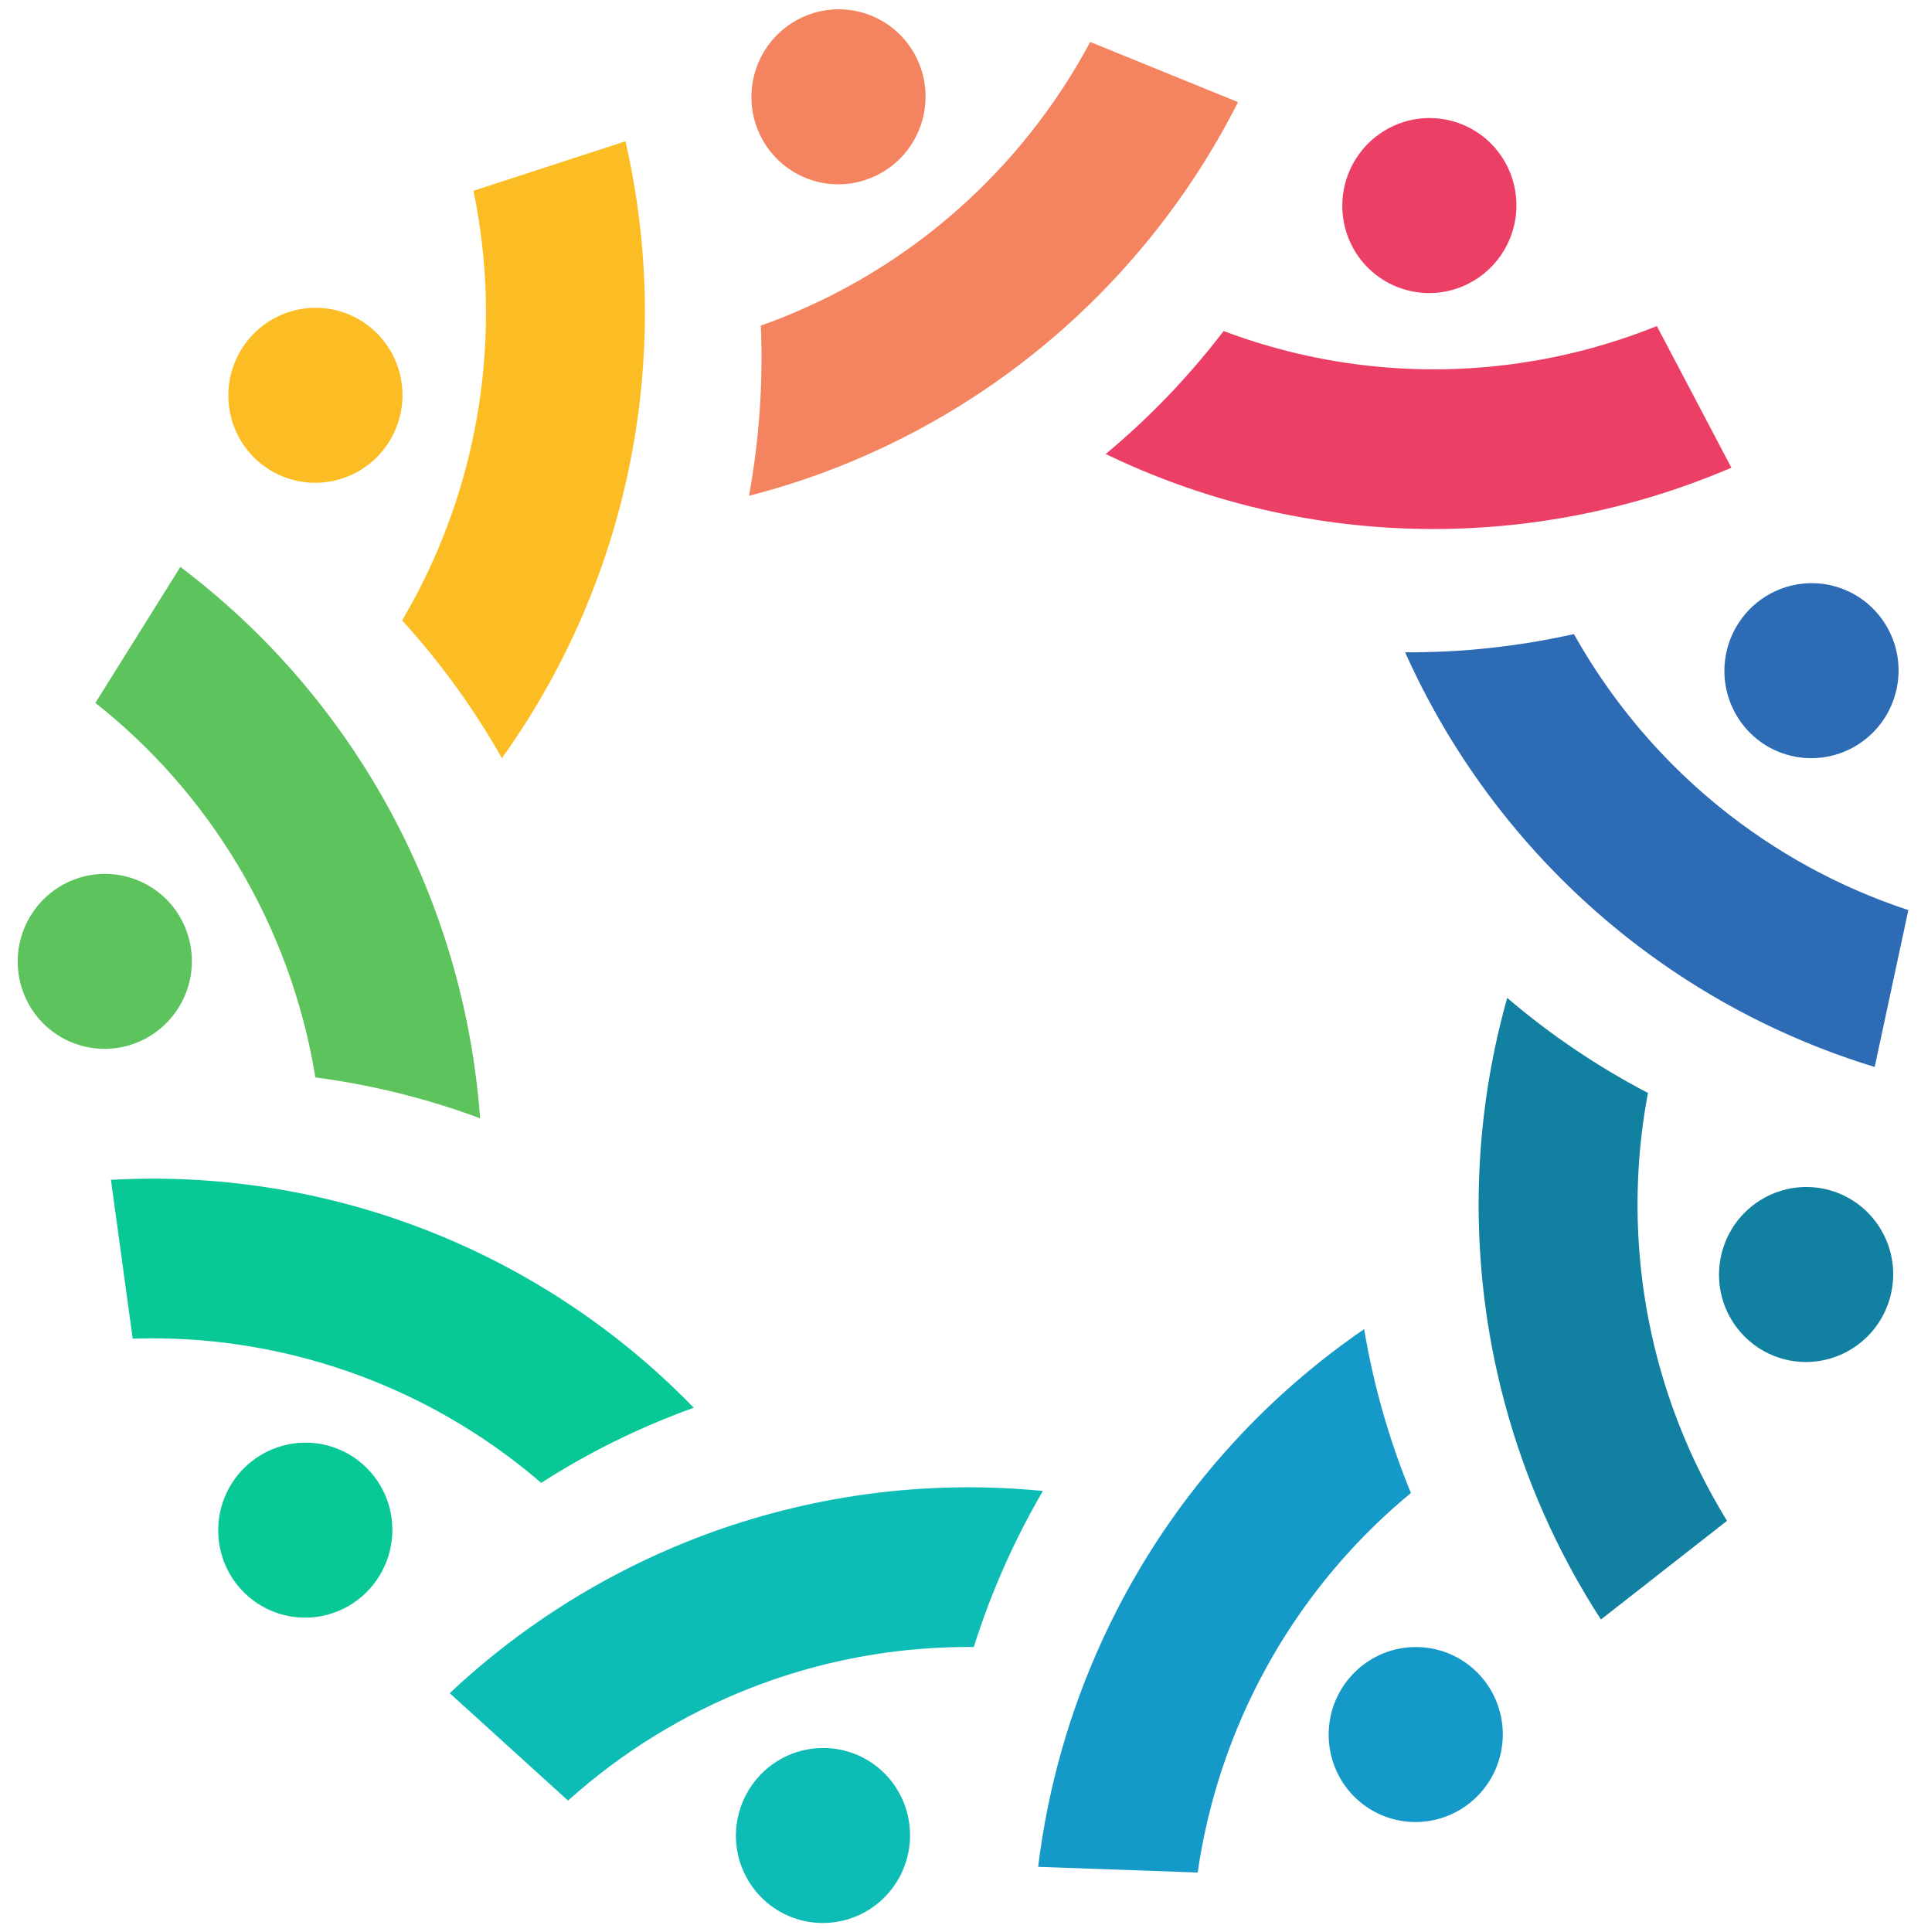
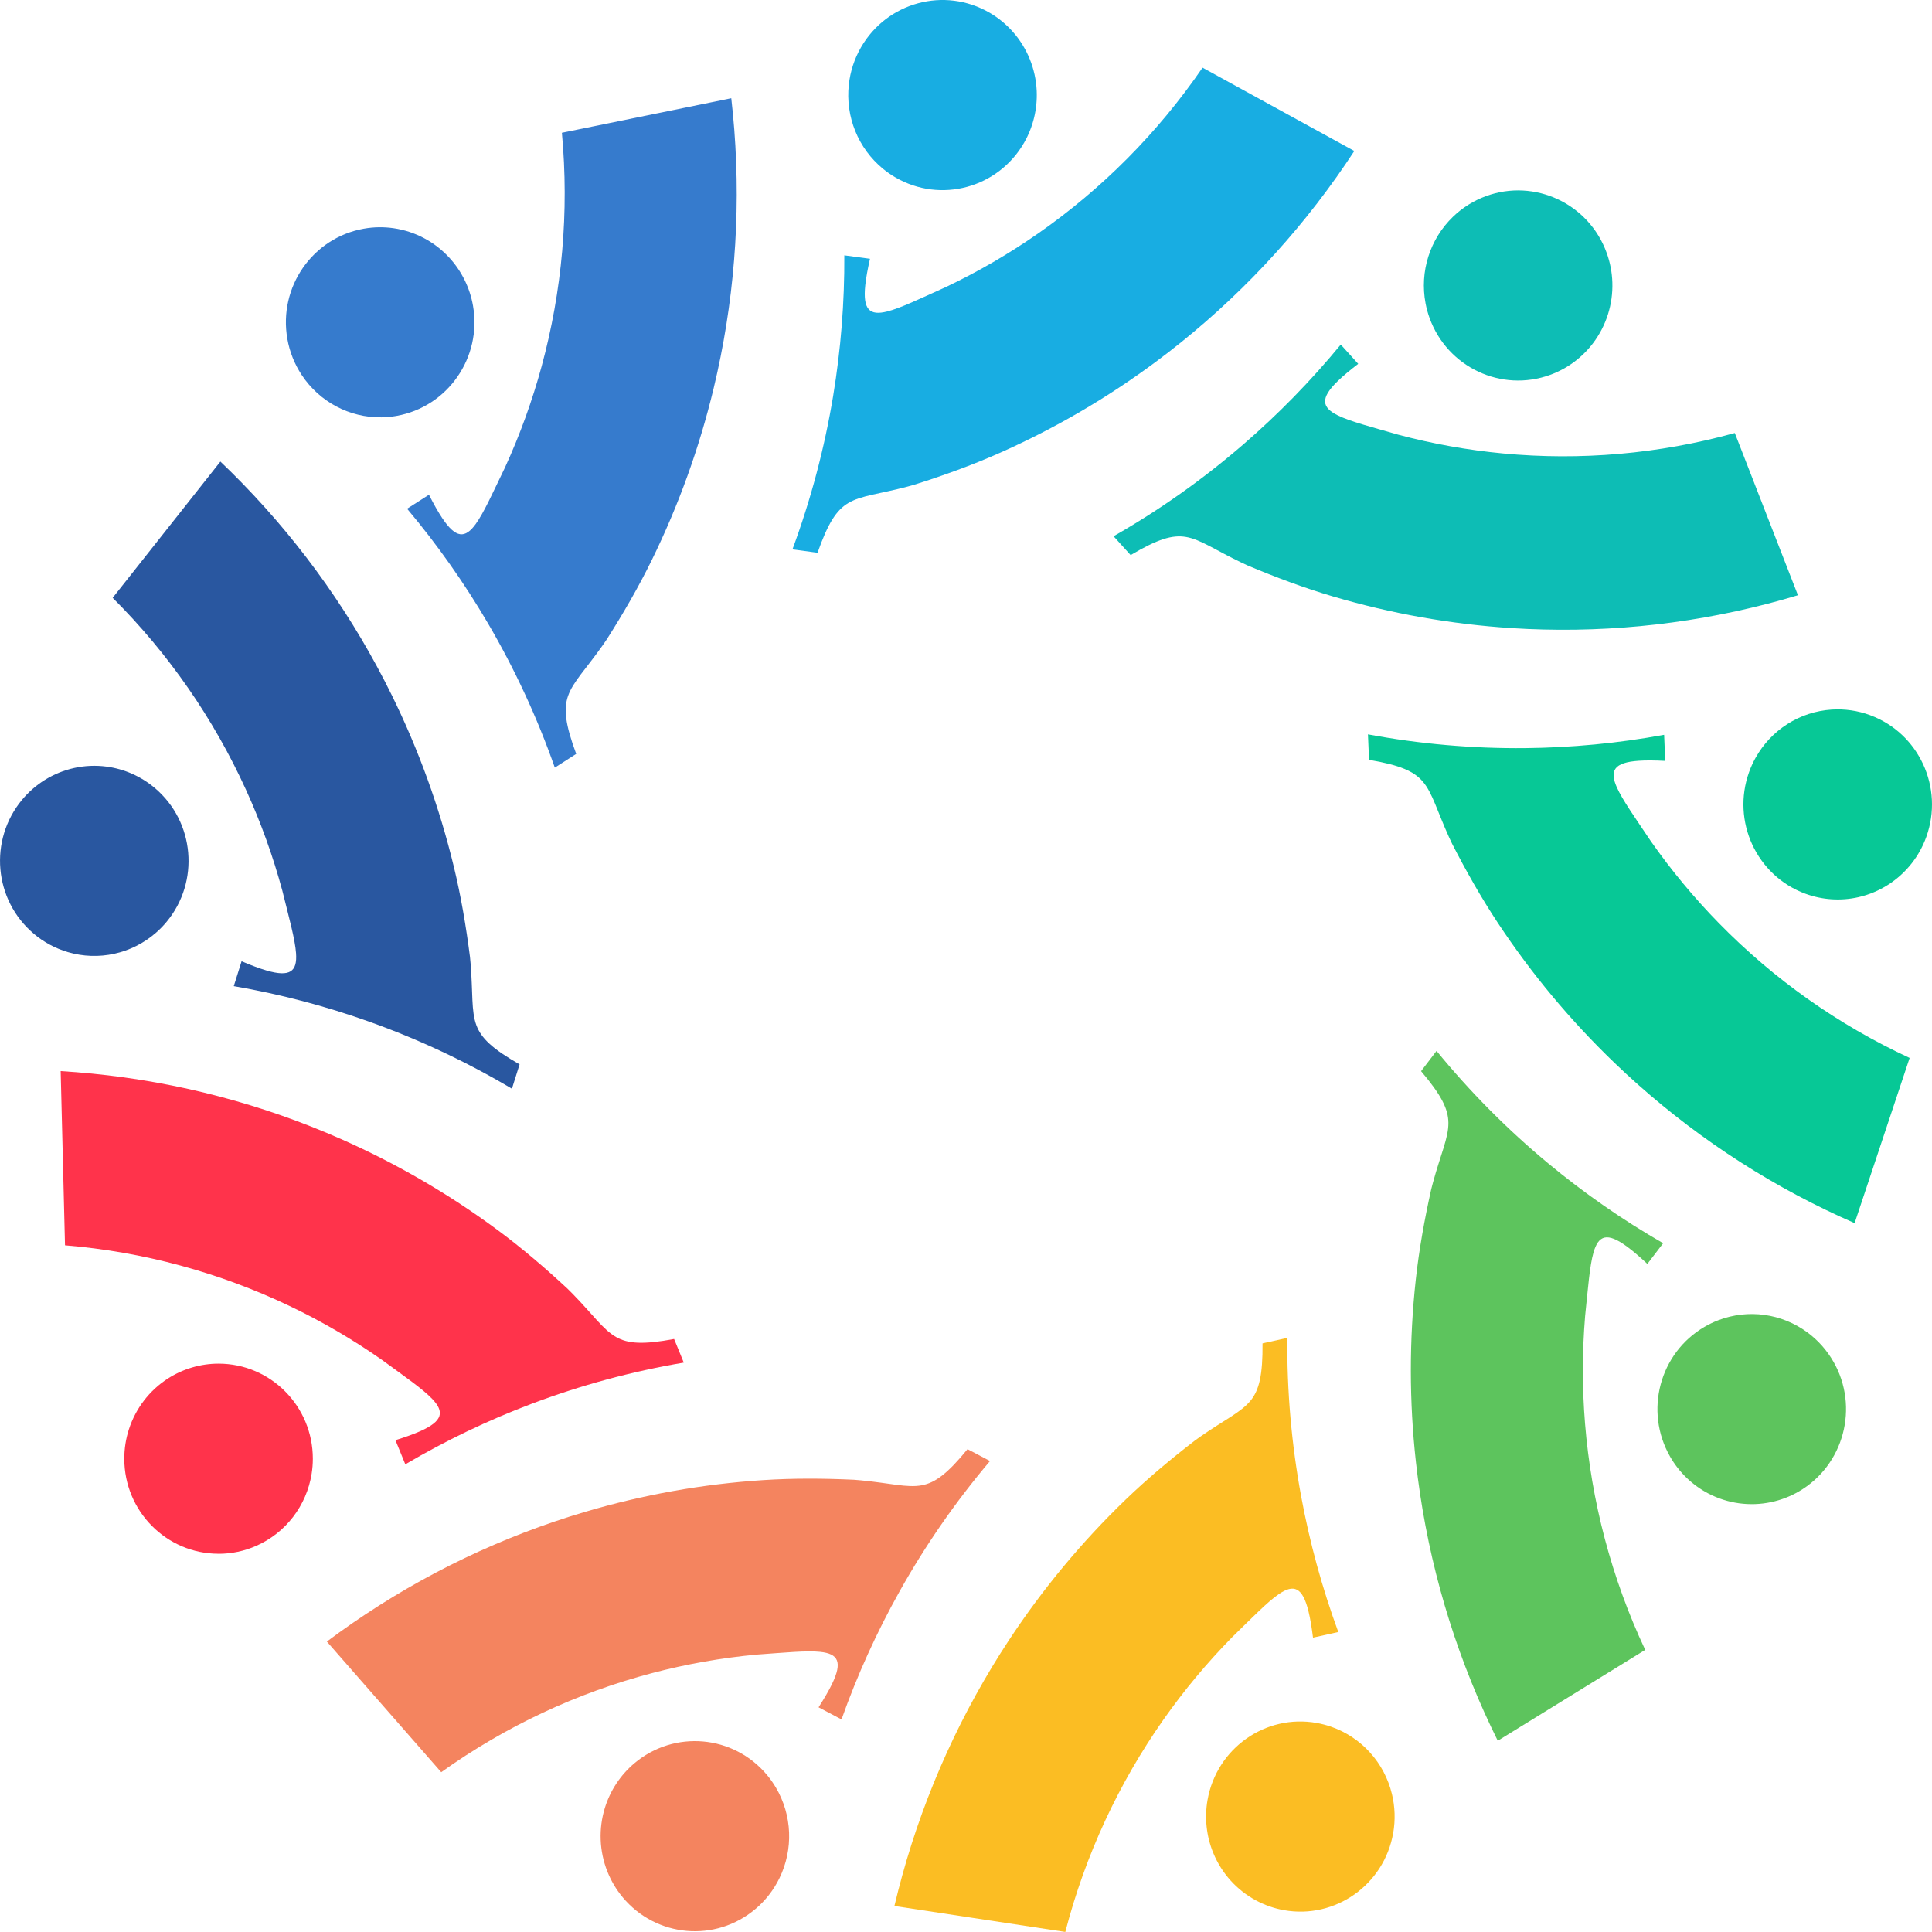
- <svg xmlns="http://www.w3.org/2000/svg" width="103.882mm" height="104.483mm" viewBox="0 0 103.882 104.483" version="1.1" id="svg1">
+ <svg xmlns="http://www.w3.org/2000/svg" width="91mm" height="91mm" viewBox="0 0 91 91" version="1.1" id="svg1">
  <defs id="defs1" />
-   <g id="layer1" transform="translate(-870.5788,-539.5119)">
-     <g id="g11-8" transform="translate(-375.543,-1019.642)">
-       <path style="fill:#1599c8;fill-opacity:1;fill-rule:evenodd;stroke:#1c4e8a;stroke-width:0;stroke-linecap:square;stroke-linejoin:round;stroke-miterlimit:0;paint-order:fill markers stroke" d="m 1319.901,1631.034 c -0.43,0.295 -0.855,0.598 -1.274,0.91 -2.654,1.972 -5.04,4.241 -7.121,6.747 -1.941,2.337 -3.617,4.88 -4.999,7.582 -1.957,3.826 -3.325,7.969 -4.018,12.291 -0.083,0.516 -0.156,1.032 -0.219,1.549 l 8.628,0.307 c 0.567,-3.92 1.834,-7.665 3.706,-11.07 1.399,-2.545 3.135,-4.901 5.168,-6.998 0.837,-0.864 1.725,-1.684 2.66,-2.455 -1.173,-2.852 -2.021,-5.826 -2.531,-8.863 z" id="path17-1-3-7-2" />
-       <path style="fill:#1280a0;fill-opacity:1;fill-rule:evenodd;stroke:#1c4e8a;stroke-width:0;stroke-linecap:square;stroke-linejoin:round;stroke-miterlimit:0;paint-order:fill markers stroke" d="m 1347.597,1625.261 c -0.386,-0.525 -0.877,-0.964 -1.441,-1.289 -1.386,-0.799 -3.083,-0.835 -4.506,-0.095 -0.223,0.116 -0.437,0.25 -0.639,0.4 -2.094,1.556 -2.54,4.519 -0.996,6.619 0.534,0.727 1.265,1.284 2.105,1.606 1.014,0.388 2.131,0.412 3.162,0.067 0.473,-0.158 0.917,-0.39 1.318,-0.688 2.094,-1.556 2.54,-4.519 0.996,-6.619 z" id="path16-7-3-6-4" />
-       <path style="fill:#0dbdb5;fill-opacity:1;fill-rule:evenodd;stroke:#1c4e8a;stroke-width:0;stroke-linecap:square;stroke-linejoin:round;stroke-miterlimit:0;paint-order:fill markers stroke" d="m 1302.526,1639.786 c -0.517,-0.052 -1.036,-0.094 -1.556,-0.124 -3.291,-0.2 -6.566,10e-4 -9.761,0.581 -2.979,0.54 -5.887,1.41 -8.672,2.591 -3.944,1.673 -7.64,3.97 -10.935,6.84 -0.393,0.343 -0.78,0.692 -1.158,1.048 l 6.399,5.808 c 2.941,-2.643 6.306,-4.699 9.915,-6.104 2.698,-1.05 5.532,-1.737 8.428,-2.034 1.193,-0.122 2.396,-0.178 3.604,-0.166 0.928,-2.947 2.182,-5.777 3.736,-8.438 z" id="path15-7-5-1-5" />
-       <path style="fill:#1599c8;fill-opacity:1;fill-rule:evenodd;stroke:#1c4e8a;stroke-width:0;stroke-linecap:square;stroke-linejoin:round;stroke-miterlimit:0;paint-order:fill markers stroke" d="m 1327.392,1653.243 c 0.041,-0.652 -0.053,-1.306 -0.277,-1.92 -0.549,-1.508 -1.823,-2.632 -3.383,-2.983 -0.245,-0.054 -0.494,-0.091 -0.745,-0.106 -2.596,-0.158 -4.833,1.829 -4.996,4.438 -0.057,0.903 0.145,1.802 0.582,2.592 0.527,0.953 1.366,1.692 2.375,2.094 0.462,0.184 0.951,0.293 1.448,0.323 2.596,0.158 4.833,-1.829 4.996,-4.438 z" id="path14-1-9-4-5" />
-       <path style="fill:#07c896;fill-opacity:1;fill-rule:evenodd;stroke:#1c4e8a;stroke-width:0;stroke-linecap:square;stroke-linejoin:round;stroke-miterlimit:0;paint-order:fill markers stroke" d="m 1283.644,1635.284 c -0.362,-0.373 -0.732,-0.74 -1.11,-1.101 -2.388,-2.279 -5.021,-4.24 -7.833,-5.858 -2.623,-1.509 -5.403,-2.72 -8.287,-3.612 -4.086,-1.263 -8.38,-1.887 -12.736,-1.812 -0.52,0.014 -1.039,0.028 -1.556,0.056 l 1.177,8.591 c 3.939,-0.129 7.827,0.466 11.485,1.718 2.735,0.936 5.341,2.239 7.745,3.882 0.99,0.676 1.946,1.41 2.861,2.2 2.595,-1.663 5.364,-3.025 8.254,-4.064 z" id="path13-9-9-2-1" />
-       <path style="fill:#0dbdb5;fill-opacity:1;fill-rule:evenodd;stroke:#1c4e8a;stroke-width:0;stroke-linecap:square;stroke-linejoin:round;stroke-miterlimit:0;paint-order:fill markers stroke" d="m 1294.045,1661.672 c 0.449,-0.475 0.795,-1.037 1.017,-1.652 0.545,-1.512 0.29,-3.198 -0.678,-4.475 -0.152,-0.201 -0.32,-0.389 -0.501,-0.562 -1.884,-1.798 -4.865,-1.717 -6.659,0.179 -0.621,0.656 -1.042,1.478 -1.213,2.366 -0.207,1.072 -0.039,2.181 0.476,3.141 0.236,0.44 0.539,0.839 0.9,1.183 1.884,1.798 4.865,1.717 6.659,-0.179 z" id="path12-0-8-3-7" />
-       <path style="fill:#5dc45d;fill-opacity:1;fill-rule:evenodd;stroke:#1c4e8a;stroke-width:0;stroke-linecap:square;stroke-linejoin:round;stroke-miterlimit:0;paint-order:fill markers stroke" d="m 1272.089,1619.632 c -0.038,-0.521 -0.086,-1.041 -0.144,-1.562 -0.367,-3.291 -1.126,-6.497 -2.241,-9.556 -1.04,-2.853 -2.391,-5.577 -4.025,-8.124 -2.315,-3.608 -5.199,-6.861 -8.577,-9.616 -0.403,-0.329 -0.812,-0.649 -1.225,-0.962 l -4.597,7.354 c 3.094,2.445 5.686,5.413 7.681,8.736 1.492,2.485 2.65,5.168 3.437,7.982 0.324,1.158 0.585,2.339 0.78,3.537 3.047,0.4 6.036,1.142 8.91,2.211 z" id="path11-3-1-2-1" />
-       <path style="fill:#07c896;fill-opacity:1;fill-rule:evenodd;stroke:#1c4e8a;stroke-width:0;stroke-linecap:square;stroke-linejoin:round;stroke-miterlimit:0;paint-order:fill markers stroke" d="m 1263.158,1646.606 c 0.647,-0.074 1.271,-0.283 1.835,-0.612 1.385,-0.809 2.268,-2.267 2.345,-3.873 0.013,-0.252 0,-0.505 -0.024,-0.755 -0.29,-2.597 -2.62,-4.46 -5.205,-4.163 -0.895,0.103 -1.742,0.461 -2.441,1.032 -0.844,0.689 -1.425,1.649 -1.646,2.718 -0.101,0.49 -0.124,0.993 -0.069,1.489 0.29,2.596 2.62,4.46 5.205,4.163 z" id="path10-41-8-2-1" />
-       <path style="fill:#fbbd23;fill-opacity:1;fill-rule:evenodd;stroke:#1c4e8a;stroke-width:0;stroke-linecap:square;stroke-linejoin:round;stroke-miterlimit:0;paint-order:fill markers stroke" d="m 1273.268,1600.156 c 0.304,-0.424 0.6,-0.855 0.889,-1.292 1.825,-2.764 3.296,-5.714 4.4,-8.782 1.03,-2.861 1.74,-5.825 2.12,-8.836 0.538,-4.265 0.414,-8.624 -0.405,-12.921 -0.098,-0.513 -0.205,-1.023 -0.322,-1.53 l -8.219,2.677 c 0.801,3.875 0.884,7.827 0.283,11.667 -0.449,2.871 -1.28,5.679 -2.478,8.347 -0.493,1.098 -1.049,2.173 -1.666,3.219 2.074,2.275 3.884,4.775 5.397,7.452 z" id="path9-7-2-1-5" />
-       <path style="fill:#5dc45d;fill-opacity:1;fill-rule:evenodd;stroke:#1c4e8a;stroke-width:0;stroke-linecap:square;stroke-linejoin:round;stroke-miterlimit:0;paint-order:fill markers stroke" d="m 1249.184,1615.093 c 0.542,0.36 1.153,0.604 1.794,0.715 1.576,0.273 3.184,-0.276 4.27,-1.459 0.171,-0.186 0.326,-0.385 0.465,-0.595 1.44,-2.18 0.85,-5.116 -1.316,-6.557 -0.75,-0.499 -1.627,-0.771 -2.527,-0.784 -1.086,-0.015 -2.145,0.346 -2.997,1.024 -0.391,0.311 -0.73,0.681 -1.006,1.099 -1.44,2.18 -0.85,5.116 1.316,6.557 z" id="path8-53-6-68-2" />
-       <path style="fill:#f4845f;fill-opacity:1;fill-rule:evenodd;stroke:#1c4e8a;stroke-width:0;stroke-linecap:square;stroke-linejoin:round;stroke-miterlimit:0;paint-order:fill markers stroke" d="m 1286.63,1585.968 c 0.504,-0.13 1.006,-0.269 1.506,-0.418 3.163,-0.943 6.175,-2.257 8.982,-3.899 2.618,-1.531 5.057,-3.347 7.274,-5.413 3.14,-2.926 5.834,-6.352 7.957,-10.179 0.253,-0.457 0.498,-0.917 0.733,-1.382 l -7.996,-3.254 c -1.867,3.492 -4.331,6.579 -7.247,9.138 -2.18,1.913 -4.612,3.532 -7.234,4.806 -1.08,0.525 -2.192,0.991 -3.333,1.395 0.13,3.085 -0.085,6.174 -0.641,9.206 z" id="path7-3-6-5-7" />
-       <path style="fill:#fbbd23;fill-opacity:1;fill-rule:evenodd;stroke:#1c4e8a;stroke-width:0;stroke-linecap:square;stroke-linejoin:round;stroke-miterlimit:0;paint-order:fill markers stroke" d="m 1258.662,1581.879 c 0.184,0.627 0.495,1.208 0.914,1.708 1.03,1.228 2.611,1.845 4.198,1.638 0.249,-0.032 0.495,-0.084 0.737,-0.156 2.495,-0.744 3.923,-3.378 3.188,-5.883 -0.254,-0.867 -0.75,-1.642 -1.43,-2.234 -0.82,-0.713 -1.861,-1.119 -2.946,-1.15 -0.497,-0.014 -0.994,0.052 -1.472,0.194 -2.495,0.744 -3.923,3.378 -3.188,5.883 z" id="path6-24-0-7-6" />
-       <path style="fill:#ec3f65;fill-opacity:1;fill-rule:evenodd;stroke:#1c4e8a;stroke-width:0;stroke-linecap:square;stroke-linejoin:round;stroke-miterlimit:0;paint-order:fill markers stroke" d="m 1305.922,1583.707 c 0.468,0.226 0.941,0.443 1.419,0.652 3.022,1.319 6.165,2.255 9.361,2.808 2.981,0.515 6.008,0.697 9.024,0.543 4.272,-0.218 8.524,-1.108 12.595,-2.675 0.486,-0.187 0.967,-0.383 1.444,-0.587 l -4.031,-7.661 c -3.661,1.475 -7.52,2.252 -11.387,2.334 -2.891,0.06 -5.785,-0.267 -8.605,-0.983 -1.161,-0.295 -2.31,-0.655 -3.44,-1.082 -1.874,2.453 -4.015,4.684 -6.38,6.652 z" id="path5-1-3-6-1" />
-       <path style="fill:#f4845f;fill-opacity:1;fill-rule:evenodd;stroke:#1c4e8a;stroke-width:0;stroke-linecap:square;stroke-linejoin:round;stroke-miterlimit:0;paint-order:fill markers stroke" d="m 1287.156,1562.505 c -0.261,0.6 -0.395,1.247 -0.394,1.901 0,1.607 0.816,3.102 2.161,3.969 0.211,0.136 0.433,0.255 0.663,0.355 2.384,1.04 5.16,-0.059 6.202,-2.457 0.36,-0.83 0.477,-1.745 0.336,-2.638 -0.171,-1.077 -0.706,-2.061 -1.517,-2.785 -0.371,-0.332 -0.793,-0.603 -1.249,-0.801 -2.384,-1.041 -5.16,0.059 -6.202,2.457 z" id="path4-2-8-1-4" />
-       <path style="fill:#2d6bb5;fill-opacity:1;fill-rule:evenodd;stroke:#1c4e8a;stroke-width:0;stroke-linecap:square;stroke-linejoin:round;stroke-miterlimit:0;paint-order:fill markers stroke" d="m 1322.117,1594.43 c 0.213,0.476 0.435,0.948 0.667,1.417 1.466,2.964 3.27,5.713 5.36,8.201 1.949,2.321 4.147,4.415 6.551,6.245 3.406,2.592 7.226,4.654 11.34,6.081 0.491,0.17 0.984,0.331 1.48,0.482 l 1.82,-8.484 c -3.743,-1.232 -7.19,-3.128 -10.198,-5.563 -2.249,-1.82 -4.252,-3.941 -5.95,-6.312 -0.699,-0.976 -1.347,-1.995 -1.938,-3.052 -3.002,0.672 -6.066,1.002 -9.133,0.986 z" id="path3-9-0-8-2" />
-       <path style="fill:#ec3f65;fill-opacity:1;fill-rule:evenodd;stroke:#1c4e8a;stroke-width:0;stroke-linecap:square;stroke-linejoin:round;stroke-miterlimit:0;paint-order:fill markers stroke" d="m 1321.335,1566.037 c -0.583,0.292 -1.099,0.702 -1.517,1.205 -1.027,1.235 -1.361,2.908 -0.887,4.442 0.074,0.241 0.168,0.475 0.279,0.701 1.157,2.338 3.983,3.287 6.313,2.119 0.806,-0.404 1.481,-1.032 1.944,-1.808 0.559,-0.937 0.779,-2.038 0.622,-3.118 -0.072,-0.495 -0.221,-0.975 -0.442,-1.422 -1.156,-2.338 -3.983,-3.287 -6.313,-2.119 z" id="path2-0-1-9-3" />
-       <path style="fill:#1280a0;fill-opacity:1;fill-rule:evenodd;stroke:#1c4e8a;stroke-width:0;stroke-linecap:square;stroke-linejoin:round;stroke-miterlimit:0;paint-order:fill markers stroke" d="m 1327.638,1613.121 c -0.141,0.503 -0.274,1.009 -0.396,1.518 -0.775,3.222 -1.155,6.497 -1.149,9.757 0.01,3.04 0.346,6.067 1.014,9.024 0.945,4.189 2.546,8.239 4.779,11.992 0.267,0.448 0.541,0.89 0.823,1.325 l 6.819,-5.337 c -2.073,-3.363 -3.496,-7.045 -4.238,-10.856 -0.555,-2.849 -0.729,-5.771 -0.51,-8.688 0.09,-1.201 0.247,-2.401 0.471,-3.595 -2.725,-1.423 -5.279,-3.148 -7.613,-5.141 z" id="path1-8-2-2-2" />
-       <path style="fill:#2d6bb5;fill-opacity:1;fill-rule:evenodd;stroke:#1c4e8a;stroke-width:0;stroke-linecap:square;stroke-linejoin:round;stroke-miterlimit:0;paint-order:fill markers stroke" d="m 1345.205,1590.821 c -0.632,-0.152 -1.29,-0.171 -1.931,-0.054 -1.575,0.285 -2.901,1.353 -3.52,2.837 -0.097,0.233 -0.176,0.473 -0.235,0.719 -0.612,2.542 0.942,5.095 3.47,5.704 0.875,0.211 1.792,0.165 2.643,-0.132 1.027,-0.358 1.899,-1.062 2.47,-1.991 0.262,-0.426 0.455,-0.891 0.572,-1.377 0.612,-2.542 -0.942,-5.095 -3.47,-5.704 z" id="path31-8-2-5-7-5-7-2" />
+   <g id="layer1" transform="translate(-296.3579,-515.3964)">
+     <g id="g1" transform="matrix(1.000519,0,0,1.008881,-38.67868,283.0204)" style="stroke-width:0.995">
+       <path style="fill:#367bcd;fill-opacity:1;fill-rule:evenodd;stroke:#1c4e8a;stroke-width:0;stroke-linecap:square;stroke-linejoin:round;stroke-miterlimit:0;paint-order:fill markers stroke" d="m 360.98,266.169 0.916,-0.582 0.041,-0.026 0.052,-0.033 c -0.514,-1.376 -0.6,-2.096 -0.383,-2.71 0.235,-0.662 0.851,-1.262 1.635,-2.368 0.059,-0.09 0.125,-0.175 0.184,-0.265 0.773,-1.206 1.495,-2.439 2.126,-3.716 1.263,-2.556 2.238,-5.242 2.908,-8.008 0.95,-3.917 1.289,-7.993 0.971,-12.085 -0.038,-0.488 -0.085,-0.975 -0.141,-1.46 l -7.974,1.613 c 0.345,3.698 0.01,7.389 -0.954,10.903 -0.442,1.612 -1.016,3.186 -1.717,4.707 -0.583,1.197 -1.002,2.128 -1.386,2.655 -0.495,0.68 -0.931,0.686 -1.582,-0.284 -0.187,-0.278 -0.391,-0.636 -0.619,-1.082 l -1.029,0.653 c 1.426,1.681 2.7,3.475 3.813,5.361 1.259,2.134 2.311,4.386 3.14,6.724 z" id="path102-7-5-24" />
+       <path style="fill:#2957a0;fill-opacity:1;fill-rule:evenodd;stroke:#1c4e8a;stroke-width:0;stroke-linecap:square;stroke-linejoin:round;stroke-miterlimit:0;paint-order:fill markers stroke" d="m 336.448,273.921 c 0.47,0.394 1.016,0.686 1.605,0.859 1.447,0.424 3.01,0.085 4.15,-0.901 0.179,-0.155 0.346,-0.324 0.498,-0.505 1.575,-1.878 1.33,-4.677 -0.547,-6.252 -0.65,-0.545 -1.442,-0.893 -2.283,-1.002 -1.015,-0.131 -2.044,0.092 -2.913,0.633 -0.398,0.248 -0.755,0.556 -1.056,0.916 -1.575,1.878 -1.331,4.677 0.547,6.252 z" id="path101-6-7-5" />
+       <path style="fill:#18ade2;fill-opacity:1;fill-rule:evenodd;stroke:#1c4e8a;stroke-width:0;stroke-linecap:square;stroke-linejoin:round;stroke-miterlimit:0;paint-order:fill markers stroke" d="m 372.166,255.979 1.076,0.143 0.048,0.006 0.061,0.008 c 0.491,-1.385 0.888,-1.992 1.449,-2.322 0.606,-0.356 1.463,-0.42 2.775,-0.763 0.103,-0.031 0.209,-0.053 0.311,-0.085 1.367,-0.427 2.713,-0.907 4.017,-1.48 2.611,-1.146 5.084,-2.577 7.375,-4.265 3.245,-2.39 6.125,-5.295 8.512,-8.633 0.285,-0.399 0.562,-0.802 0.83,-1.209 l -7.145,-3.89 c -2.112,3.054 -4.742,5.667 -7.739,7.739 -1.375,0.951 -2.826,1.788 -4.341,2.502 -1.216,0.542 -2.136,0.986 -2.768,1.143 -0.817,0.203 -1.154,-0.073 -1.029,-1.234 0.036,-0.333 0.11,-0.739 0.221,-1.227 l -1.208,-0.161 c 0.012,2.204 -0.165,4.398 -0.525,6.558 -0.407,2.444 -1.049,4.845 -1.917,7.169 z" id="path100-3-6-51" />
+       <path style="fill:#367bcd;fill-opacity:1;fill-rule:evenodd;stroke:#1c4e8a;stroke-width:0;stroke-linecap:square;stroke-linejoin:round;stroke-miterlimit:0;paint-order:fill markers stroke" d="m 348.39,246.149 c 0.106,0.604 0.337,1.179 0.677,1.689 0.836,1.255 2.251,1.999 3.758,1.977 0.237,-0.006 0.473,-0.025 0.706,-0.067 2.414,-0.426 4.025,-2.727 3.6,-5.141 -0.147,-0.835 -0.531,-1.611 -1.105,-2.235 -0.693,-0.753 -1.625,-1.243 -2.638,-1.388 -0.464,-0.066 -0.936,-0.059 -1.398,0.023 -2.414,0.426 -4.026,2.727 -3.6,5.141 z" id="path96-6-1-7" />
+       <path style="fill:#0dbdb5;fill-opacity:1;fill-rule:evenodd;stroke:#1c4e8a;stroke-width:0;stroke-linecap:square;stroke-linejoin:round;stroke-miterlimit:0;paint-order:fill markers stroke" d="m 387.284,255.363 0.732,0.801 0.033,0.036 0.042,0.045 c 1.266,-0.745 1.96,-0.955 2.602,-0.847 0.693,0.116 1.391,0.619 2.616,1.199 0.099,0.042 0.194,0.093 0.293,0.135 1.322,0.552 2.662,1.049 4.029,1.449 2.737,0.8 5.551,1.293 8.391,1.474 4.023,0.255 8.095,-0.119 12.07,-1.142 0.474,-0.122 0.946,-0.253 1.413,-0.393 l -2.973,-7.573 c -3.582,0.982 -7.275,1.293 -10.903,0.954 -1.664,-0.155 -3.314,-0.447 -4.933,-0.874 -1.28,-0.366 -2.27,-0.618 -2.855,-0.904 -0.756,-0.37 -0.837,-0.798 0.005,-1.607 0.241,-0.232 0.559,-0.495 0.958,-0.798 l -0.822,-0.9 c -1.407,1.696 -2.953,3.263 -4.617,4.686 -1.883,1.611 -3.918,3.038 -6.077,4.26 z" id="path78-1-8-11" />
+       <path style="fill:#18ade2;fill-opacity:1;fill-rule:evenodd;stroke:#1c4e8a;stroke-width:0;stroke-linecap:square;stroke-linejoin:round;stroke-miterlimit:0;paint-order:fill markers stroke" d="m 375.39,232.55 c -0.307,0.531 -0.5,1.12 -0.567,1.73 -0.166,1.498 0.439,2.978 1.608,3.93 0.183,0.149 0.379,0.284 0.584,0.402 2.123,1.226 4.837,0.498 6.062,-1.624 0.424,-0.735 0.629,-1.575 0.59,-2.422 -0.047,-1.022 -0.446,-1.997 -1.129,-2.759 -0.313,-0.349 -0.679,-0.647 -1.085,-0.881 -2.123,-1.226 -4.837,-0.498 -6.063,1.624 z" id="path77-5-9-52" />
+       <path style="fill:#07c896;fill-opacity:1;fill-rule:evenodd;stroke:#1c4e8a;stroke-width:0;stroke-linecap:square;stroke-linejoin:round;stroke-miterlimit:0;paint-order:fill markers stroke" d="m 399.262,264.61 0.046,1.084 0.002,0.049 0.003,0.062 c 1.449,0.243 2.115,0.528 2.538,1.023 0.456,0.535 0.668,1.368 1.233,2.6 0.048,0.096 0.089,0.196 0.138,0.292 0.658,1.272 1.365,2.514 2.155,3.699 1.582,2.372 3.421,4.559 5.481,6.523 2.917,2.781 6.278,5.113 9.98,6.884 0.442,0.211 0.887,0.414 1.335,0.608 l 2.59,-7.712 c -3.375,-1.55 -6.404,-3.686 -8.966,-6.278 -1.175,-1.189 -2.251,-2.473 -3.218,-3.841 -0.745,-1.103 -1.342,-1.932 -1.606,-2.527 -0.342,-0.769 -0.129,-1.149 1.037,-1.228 0.334,-0.023 0.746,-0.021 1.246,0.006 l -0.051,-1.218 c -2.168,0.395 -4.359,0.601 -6.549,0.622 -2.478,0.023 -4.954,-0.191 -7.393,-0.643 z" id="path76-4-2-7" />
+       <path style="fill:#0dbdb5;fill-opacity:1;fill-rule:evenodd;stroke:#1c4e8a;stroke-width:0;stroke-linecap:square;stroke-linejoin:round;stroke-miterlimit:0;paint-order:fill markers stroke" d="m 404.814,239.488 c -0.576,0.21 -1.103,0.537 -1.546,0.96 -1.09,1.041 -1.578,2.564 -1.294,4.045 0.044,0.232 0.107,0.461 0.188,0.683 0.838,2.303 3.385,3.49 5.688,2.652 0.797,-0.29 1.494,-0.802 2.009,-1.476 0.621,-0.813 0.942,-1.816 0.908,-2.839 -0.015,-0.469 -0.105,-0.932 -0.265,-1.372 -0.838,-2.303 -3.385,-3.491 -5.688,-2.653 z" id="path75-2-7-61" />
+       <path style="fill:#5dc45d;fill-opacity:1;fill-rule:evenodd;stroke:#1c4e8a;stroke-width:0;stroke-linecap:square;stroke-linejoin:round;stroke-miterlimit:0;paint-order:fill markers stroke" d="m 402.493,279.391 -0.662,0.86 -0.03,0.039 -0.038,0.049 c 0.954,1.117 1.281,1.764 1.286,2.415 0.006,0.703 -0.368,1.477 -0.726,2.785 -0.025,0.105 -0.058,0.207 -0.082,0.312 -0.314,1.397 -0.571,2.803 -0.727,4.219 -0.313,2.834 -0.31,5.692 0.006,8.519 0.447,4.006 1.523,7.952 3.221,11.688 0.203,0.446 0.413,0.887 0.632,1.324 l 6.941,-4.243 c -1.589,-3.357 -2.536,-6.94 -2.833,-10.572 -0.136,-1.666 -0.135,-3.341 0.004,-5.01 0.139,-1.324 0.214,-2.342 0.394,-2.968 0.233,-0.809 0.64,-0.963 1.584,-0.274 0.271,0.197 0.585,0.464 0.952,0.805 l 0.744,-0.966 c -1.915,-1.091 -3.726,-2.342 -5.417,-3.733 -1.913,-1.575 -3.672,-3.331 -5.25,-5.245 z" id="path74-0-9-42" />
+       <path style="fill:#07c896;fill-opacity:1;fill-rule:evenodd;stroke:#1c4e8a;stroke-width:0;stroke-linecap:square;stroke-linejoin:round;stroke-miterlimit:0;paint-order:fill markers stroke" d="m 422.895,263.716 c -0.576,-0.21 -1.19,-0.297 -1.802,-0.258 -1.504,0.096 -2.857,0.95 -3.591,2.266 -0.115,0.207 -0.214,0.422 -0.295,0.645 -0.838,2.303 0.349,4.85 2.652,5.688 0.797,0.29 1.66,0.346 2.488,0.161 0.999,-0.224 1.889,-0.786 2.521,-1.591 0.29,-0.369 0.519,-0.781 0.679,-1.222 0.838,-2.303 -0.349,-4.85 -2.652,-5.688 z" id="path73-9-5-3" />
+       <path style="fill:#fbbd23;fill-opacity:1;fill-rule:evenodd;stroke:#1c4e8a;stroke-width:0;stroke-linecap:square;stroke-linejoin:round;stroke-miterlimit:0;paint-order:fill markers stroke" d="m 395.467,292.792 -1.06,0.233 -0.048,0.011 -0.06,0.013 c 0.013,1.469 -0.153,2.175 -0.567,2.677 -0.447,0.542 -1.231,0.895 -2.346,1.666 -0.086,0.064 -0.178,0.122 -0.263,0.186 -1.138,0.869 -2.239,1.78 -3.269,2.764 -2.061,1.97 -3.896,4.161 -5.472,6.53 -2.232,3.356 -3.945,7.07 -5.046,11.024 -0.131,0.472 -0.254,0.945 -0.367,1.42 l 8.045,1.211 c 0.94,-3.593 2.518,-6.947 4.626,-9.92 0.967,-1.363 2.045,-2.646 3.223,-3.836 0.957,-0.925 1.67,-1.657 2.21,-2.021 0.698,-0.47 1.11,-0.326 1.39,0.808 0.08,0.325 0.15,0.731 0.212,1.228 l 1.191,-0.262 c -0.765,-2.067 -1.349,-4.189 -1.75,-6.342 -0.453,-2.436 -0.672,-4.912 -0.65,-7.393 z" id="path72-7-4-2" />
+       <path style="fill:#5dc45d;fill-opacity:1;fill-rule:evenodd;stroke:#1c4e8a;stroke-width:0;stroke-linecap:square;stroke-linejoin:round;stroke-miterlimit:0;paint-order:fill markers stroke" d="m 421.172,293.898 c -0.307,-0.531 -0.72,-0.993 -1.214,-1.356 -1.214,-0.893 -2.799,-1.109 -4.208,-0.572 -0.221,0.084 -0.435,0.186 -0.64,0.304 -2.123,1.225 -2.85,3.939 -1.624,6.062 0.424,0.735 1.049,1.332 1.803,1.722 0.909,0.47 1.952,0.612 2.954,0.402 0.459,-0.097 0.899,-0.265 1.306,-0.499 2.123,-1.225 2.85,-3.94 1.625,-6.062 z" id="path71-3-3-21" />
+       <path style="fill:#f4845f;fill-opacity:1;fill-rule:evenodd;stroke:#1c4e8a;stroke-width:0;stroke-linecap:square;stroke-linejoin:round;stroke-miterlimit:0;paint-order:fill markers stroke" d="m 381.471,298.542 -0.962,-0.503 -0.043,-0.023 -0.055,-0.028 c -0.935,1.134 -1.515,1.568 -2.155,1.686 -0.691,0.128 -1.519,-0.106 -2.869,-0.232 -0.107,-0.006 -0.214,-0.021 -0.321,-0.027 -1.431,-0.066 -2.86,-0.075 -4.281,0.017 -2.845,0.184 -5.659,0.683 -8.389,1.485 -3.867,1.136 -7.567,2.88 -10.952,5.201 -0.404,0.277 -0.802,0.561 -1.194,0.852 l 5.384,6.099 c 3.03,-2.148 6.394,-3.703 9.92,-4.625 1.617,-0.423 3.267,-0.713 4.935,-0.866 1.328,-0.093 2.344,-0.196 2.992,-0.127 0.837,0.089 1.06,0.463 0.545,1.512 -0.147,0.301 -0.356,0.656 -0.627,1.077 l 1.08,0.565 c 0.742,-2.075 1.659,-4.076 2.736,-5.983 1.219,-2.158 2.643,-4.195 4.254,-6.081 z" id="path70-7-1-6" />
+       <path style="fill:#fbbd23;fill-opacity:1;fill-rule:evenodd;stroke:#1c4e8a;stroke-width:0;stroke-linecap:square;stroke-linejoin:round;stroke-miterlimit:0;paint-order:fill markers stroke" d="m 400.451,315.911 c 0.106,-0.604 0.086,-1.223 -0.059,-1.819 -0.356,-1.465 -1.432,-2.649 -2.856,-3.143 -0.224,-0.078 -0.453,-0.137 -0.686,-0.179 -2.414,-0.426 -4.715,1.186 -5.141,3.6 -0.147,0.835 -0.052,1.695 0.274,2.478 0.394,0.945 1.102,1.724 2.005,2.206 0.414,0.221 0.859,0.375 1.321,0.457 2.414,0.426 4.716,-1.186 5.141,-3.6 z" id="path69-2-2-85" />
+       <path style="fill:#ff334b;fill-opacity:1;fill-rule:evenodd;stroke:#1c4e8a;stroke-width:0;stroke-linecap:square;stroke-linejoin:round;stroke-miterlimit:0;paint-order:fill markers stroke" d="m 367.054,293.949 -0.414,-1.003 -0.019,-0.045 -0.024,-0.057 c -1.445,0.268 -2.169,0.227 -2.735,-0.094 -0.611,-0.346 -1.095,-1.057 -2.048,-2.022 -0.078,-0.073 -0.151,-0.154 -0.229,-0.227 -1.053,-0.97 -2.142,-1.896 -3.29,-2.739 -2.298,-1.688 -4.774,-3.114 -7.381,-4.255 -3.693,-1.616 -7.648,-2.657 -11.733,-3.055 -0.488,-0.048 -0.975,-0.086 -1.462,-0.115 l 0.204,8.133 c 3.701,0.302 7.278,1.274 10.572,2.833 1.51,0.715 2.961,1.554 4.337,2.508 1.077,0.782 1.921,1.357 2.374,1.826 0.584,0.606 0.514,1.036 -0.554,1.509 -0.306,0.136 -0.694,0.274 -1.173,0.422 l 0.465,1.127 c 1.903,-1.112 3.891,-2.056 5.941,-2.824 2.321,-0.869 4.721,-1.514 7.167,-1.924 z" id="path68-6-3-76" />
+       <path style="fill:#f4845f;fill-opacity:1;fill-rule:evenodd;stroke:#1c4e8a;stroke-width:0;stroke-linecap:square;stroke-linejoin:round;stroke-miterlimit:0;paint-order:fill markers stroke" d="m 370.429,319.455 c 0.47,-0.394 0.852,-0.882 1.124,-1.431 0.669,-1.351 0.606,-2.949 -0.167,-4.243 -0.121,-0.203 -0.259,-0.396 -0.411,-0.578 -1.575,-1.878 -4.374,-2.122 -6.252,-0.547 -0.65,0.545 -1.13,1.265 -1.383,2.074 -0.305,0.977 -0.264,2.029 0.117,2.979 0.175,0.435 0.417,0.84 0.718,1.199 1.575,1.878 4.375,2.123 6.252,0.547 z" id="path67-0-3-1" />
+       <path style="fill:#2957a0;fill-opacity:1;fill-rule:evenodd;stroke:#1c4e8a;stroke-width:0;stroke-linecap:square;stroke-linejoin:round;stroke-miterlimit:0;paint-order:fill markers stroke" d="m 358.961,281.164 0.328,-1.035 0.015,-0.047 0.019,-0.059 c -1.279,-0.724 -1.807,-1.22 -2.035,-1.83 -0.246,-0.658 -0.16,-1.514 -0.27,-2.865 -0.013,-0.107 -0.017,-0.215 -0.03,-0.321 -0.183,-1.42 -0.422,-2.829 -0.76,-4.213 -0.676,-2.77 -1.655,-5.454 -2.919,-8.004 -1.79,-3.611 -4.151,-6.951 -7.024,-9.882 -0.343,-0.35 -0.692,-0.692 -1.047,-1.028 l -5.071,6.361 c 2.641,2.611 4.757,5.654 6.278,8.966 0.697,1.519 1.27,3.094 1.71,4.709 0.322,1.291 0.6,2.274 0.645,2.924 0.058,0.84 -0.272,1.124 -1.394,0.799 -0.322,-0.093 -0.708,-0.236 -1.17,-0.431 l -0.368,1.162 c 2.173,0.371 4.302,0.926 6.367,1.655 2.336,0.826 4.59,1.874 6.727,3.133 z" id="path66-1-4-8" />
+       <path style="fill:#ff334b;fill-opacity:1;fill-rule:evenodd;stroke:#1c4e8a;stroke-width:0;stroke-linecap:square;stroke-linejoin:round;stroke-miterlimit:0;paint-order:fill markers stroke" d="m 345.152,302.872 c 0.613,0 1.22,-0.127 1.781,-0.374 1.381,-0.605 2.36,-1.87 2.6,-3.358 0.038,-0.234 0.057,-0.47 0.057,-0.707 0,-2.451 -1.987,-4.438 -4.438,-4.438 -0.848,0 -1.678,0.243 -2.393,0.7 -0.862,0.552 -1.506,1.385 -1.825,2.357 -0.146,0.446 -0.22,0.911 -0.22,1.38 0,2.451 1.987,4.438 4.438,4.438 z" id="path32-0-2-6-6-1-9" />
    </g>
  </g>
</svg>
